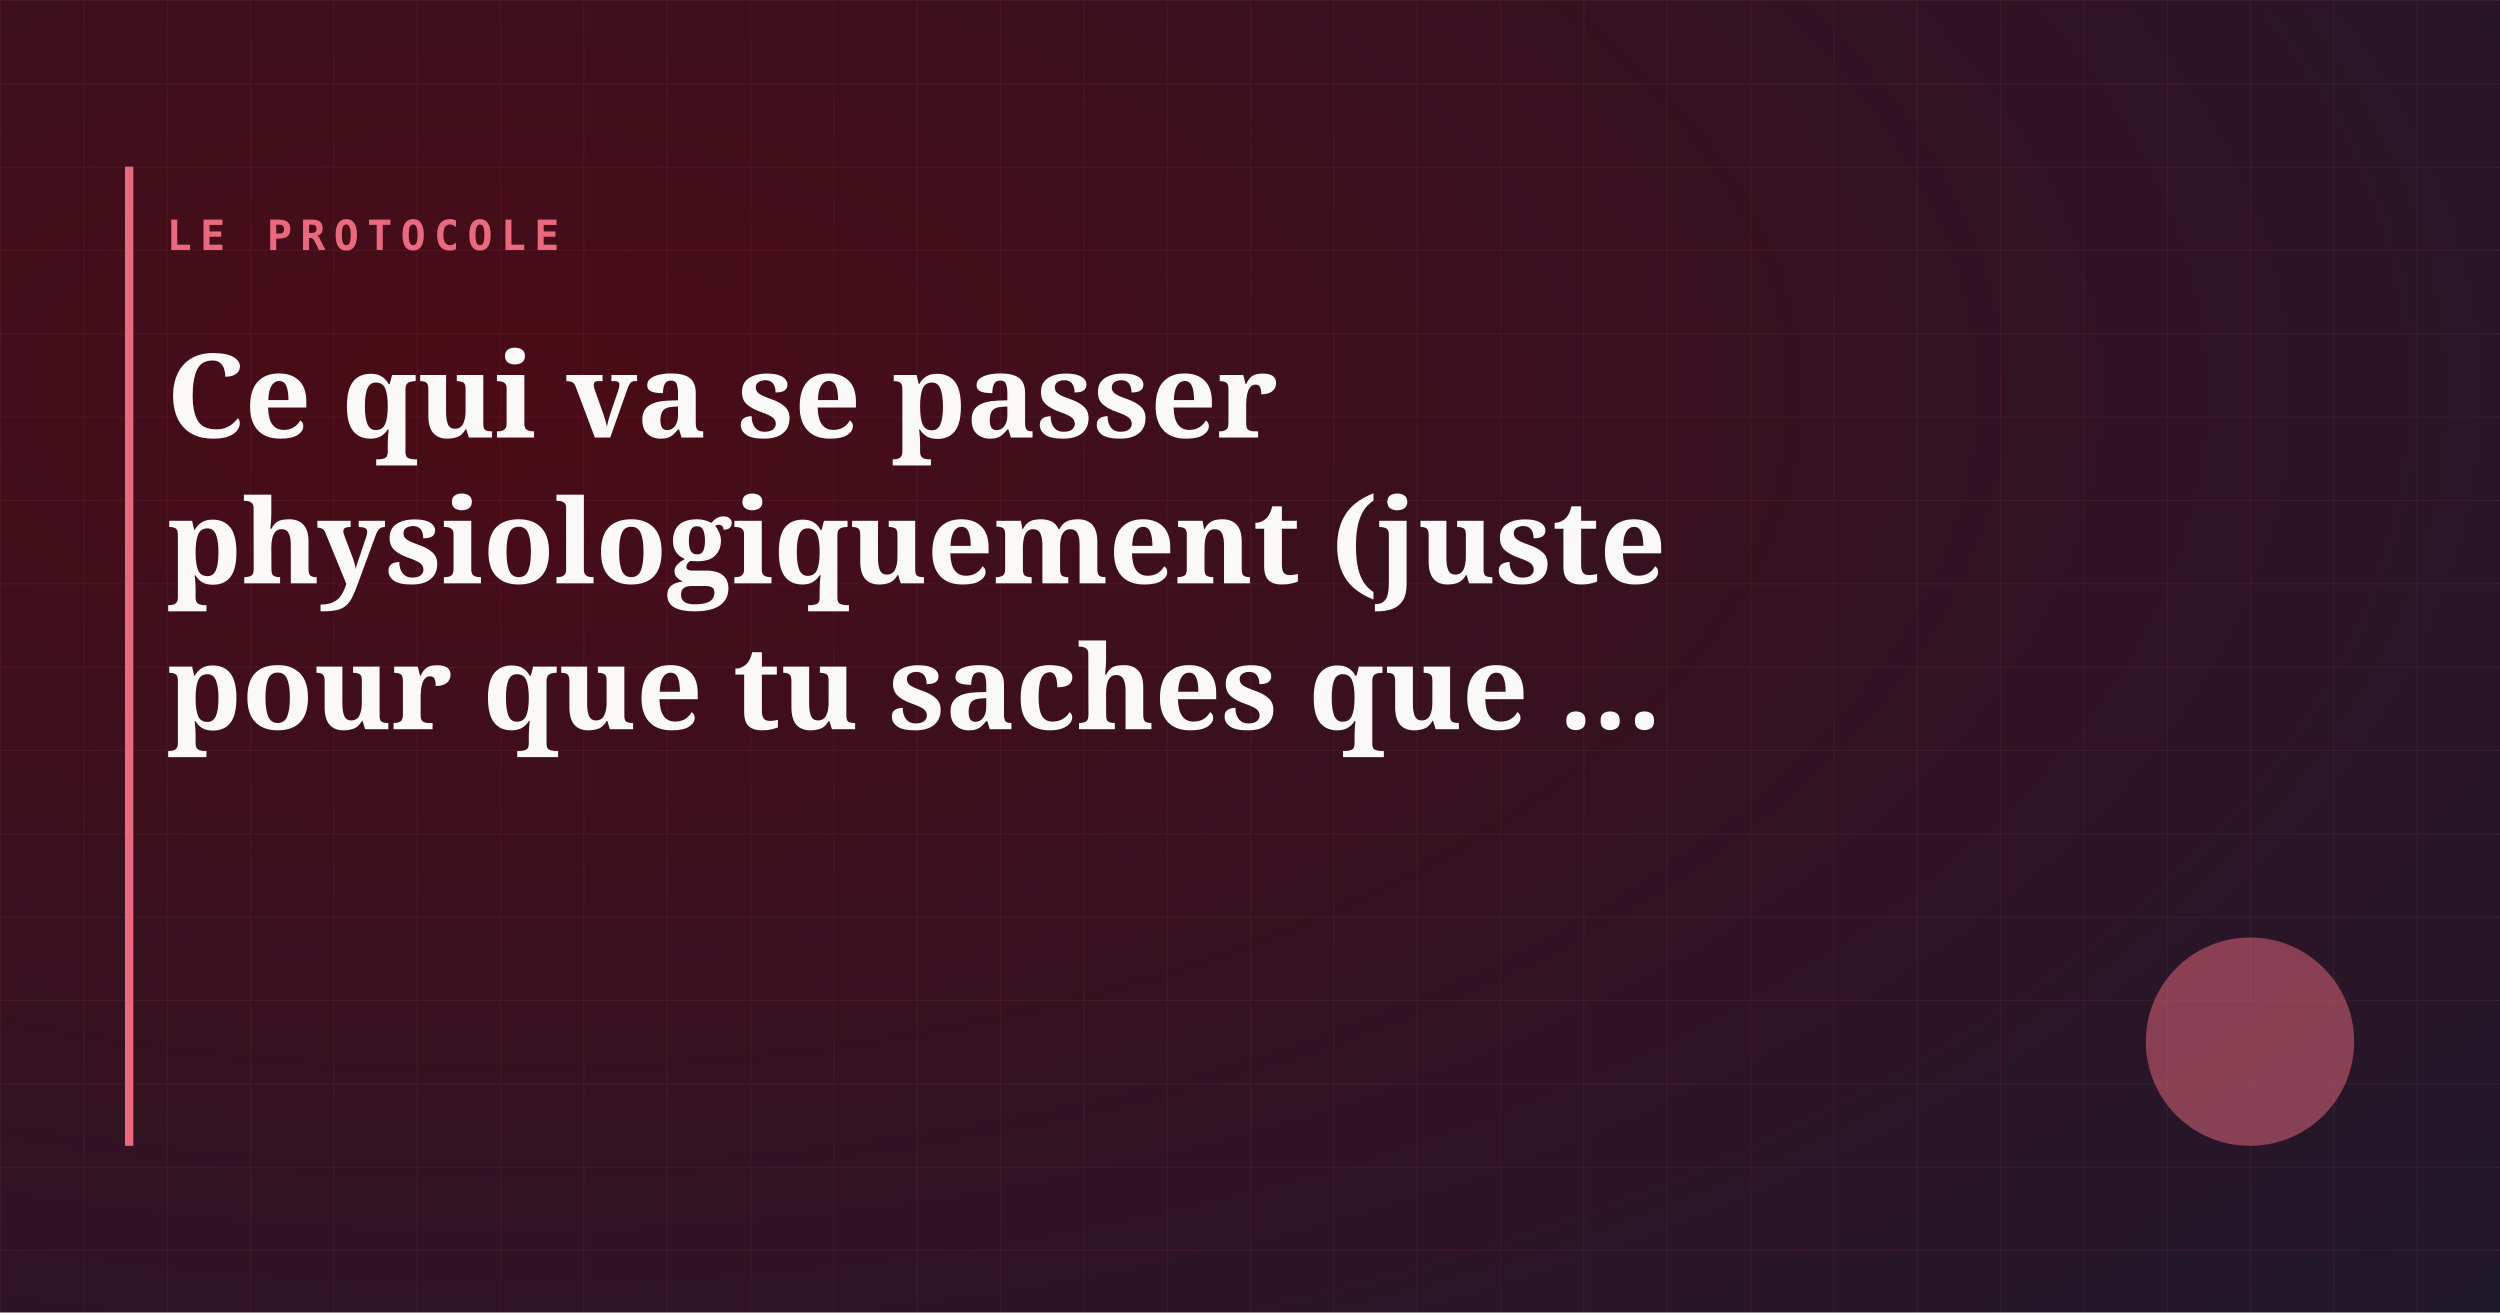
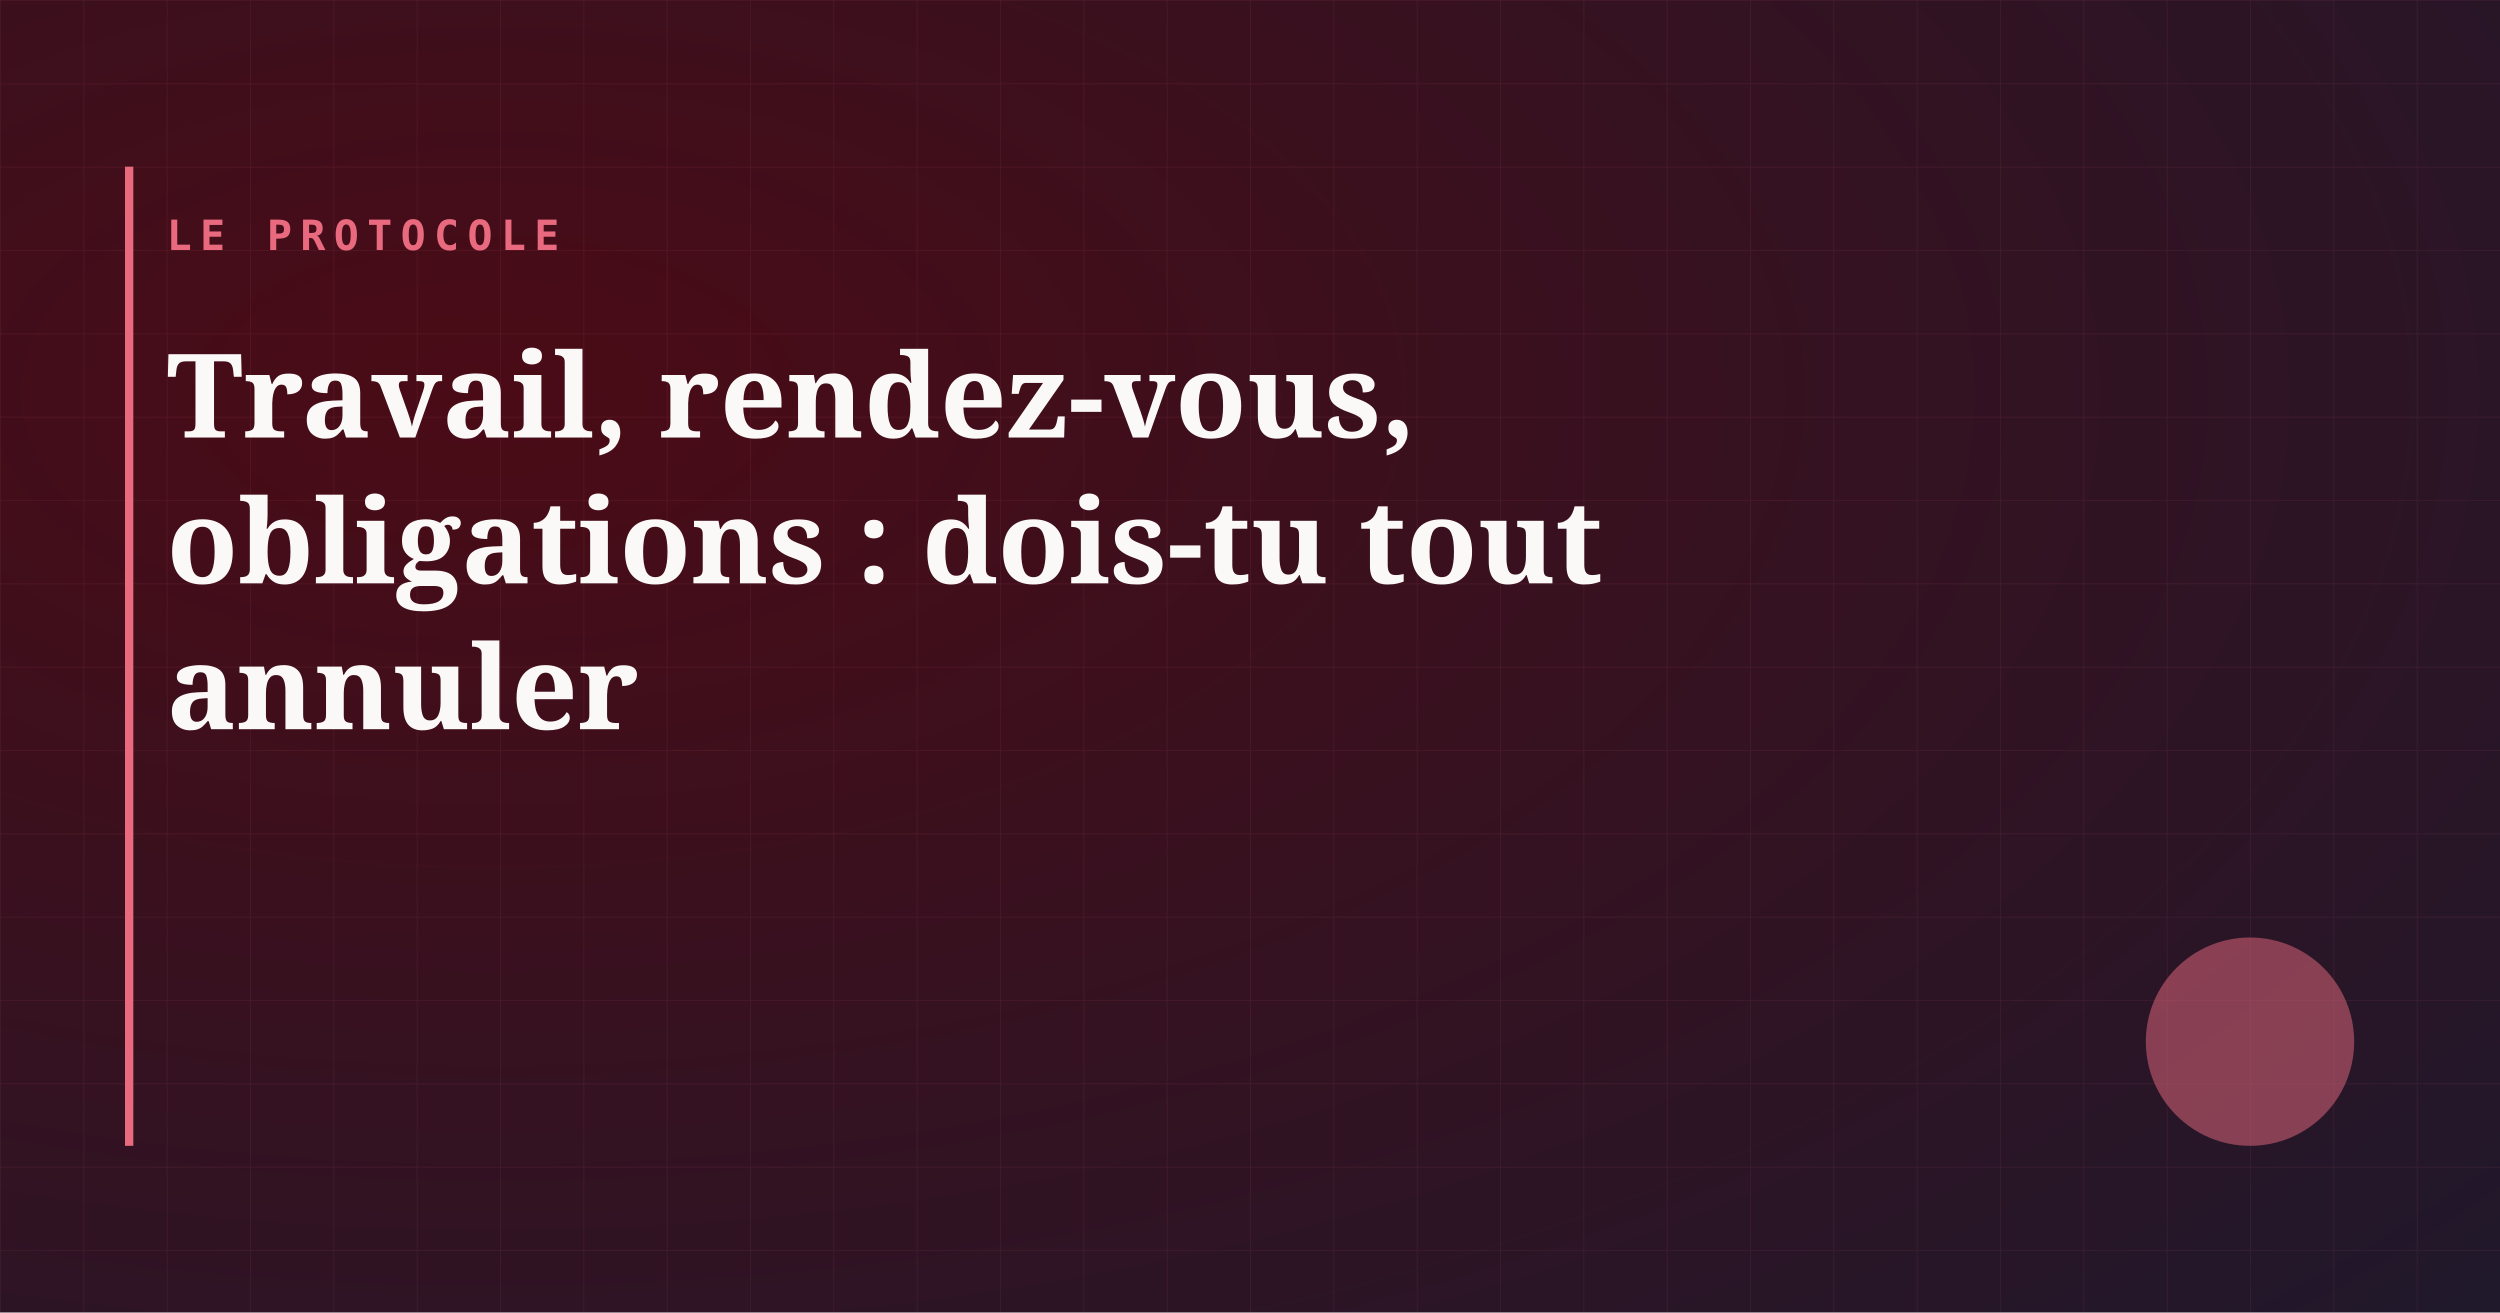
<svg xmlns="http://www.w3.org/2000/svg" viewBox="0 0 1200 630" width="1200" height="630">
  <defs>
    <radialGradient id="bg" cx="20%" cy="30%" r="120%">
      <stop offset="0%" stop-color="#4a0b16" />
      <stop offset="100%" stop-color="#1A1A2E" />
    </radialGradient>
  </defs>
  <rect width="1200" height="630" fill="url(#bg)" />
  <defs>
    <pattern id="grid" width="40" height="40" patternUnits="userSpaceOnUse">
      <path d="M 40 0 L 0 0 0 40" fill="none" stroke="#e96a7f" stroke-width="0.5" opacity="0.15" />
    </pattern>
  </defs>
  <rect width="1200" height="630" fill="url(#grid)" />
  <rect x="60" y="80" width="4" height="470" fill="#e96a7f" />
  <circle cx="1080" cy="500" r="50" fill="#e96a7f" opacity="0.5" />
  <text x="80" y="120" font-family="ui-monospace, monospace" font-size="20" font-weight="600" letter-spacing="4" fill="#e96a7f">LE PROTOCOLE</text>
-   <text x="80" y="210" font-family="Georgia, serif" font-size="56" font-weight="bold" fill="#FAF9F7">Ce qui va se passer</text>
-   <text x="80" y="280" font-family="Georgia, serif" font-size="56" font-weight="bold" fill="#FAF9F7">physiologiquement (juste</text>
-   <text x="80" y="350" font-family="Georgia, serif" font-size="56" font-weight="bold" fill="#FAF9F7">pour que tu saches que ...</text>
+   <text x="80" y="210" font-family="Georgia, serif" font-size="56" font-weight="bold" fill="#FAF9F7">Travail, rendez-vous,</text>
+   <text x="80" y="280" font-family="Georgia, serif" font-size="56" font-weight="bold" fill="#FAF9F7">obligations : dois-tu tout</text>
+   <text x="80" y="350" font-family="Georgia, serif" font-size="56" font-weight="bold" fill="#FAF9F7">annuler</text>
</svg>
